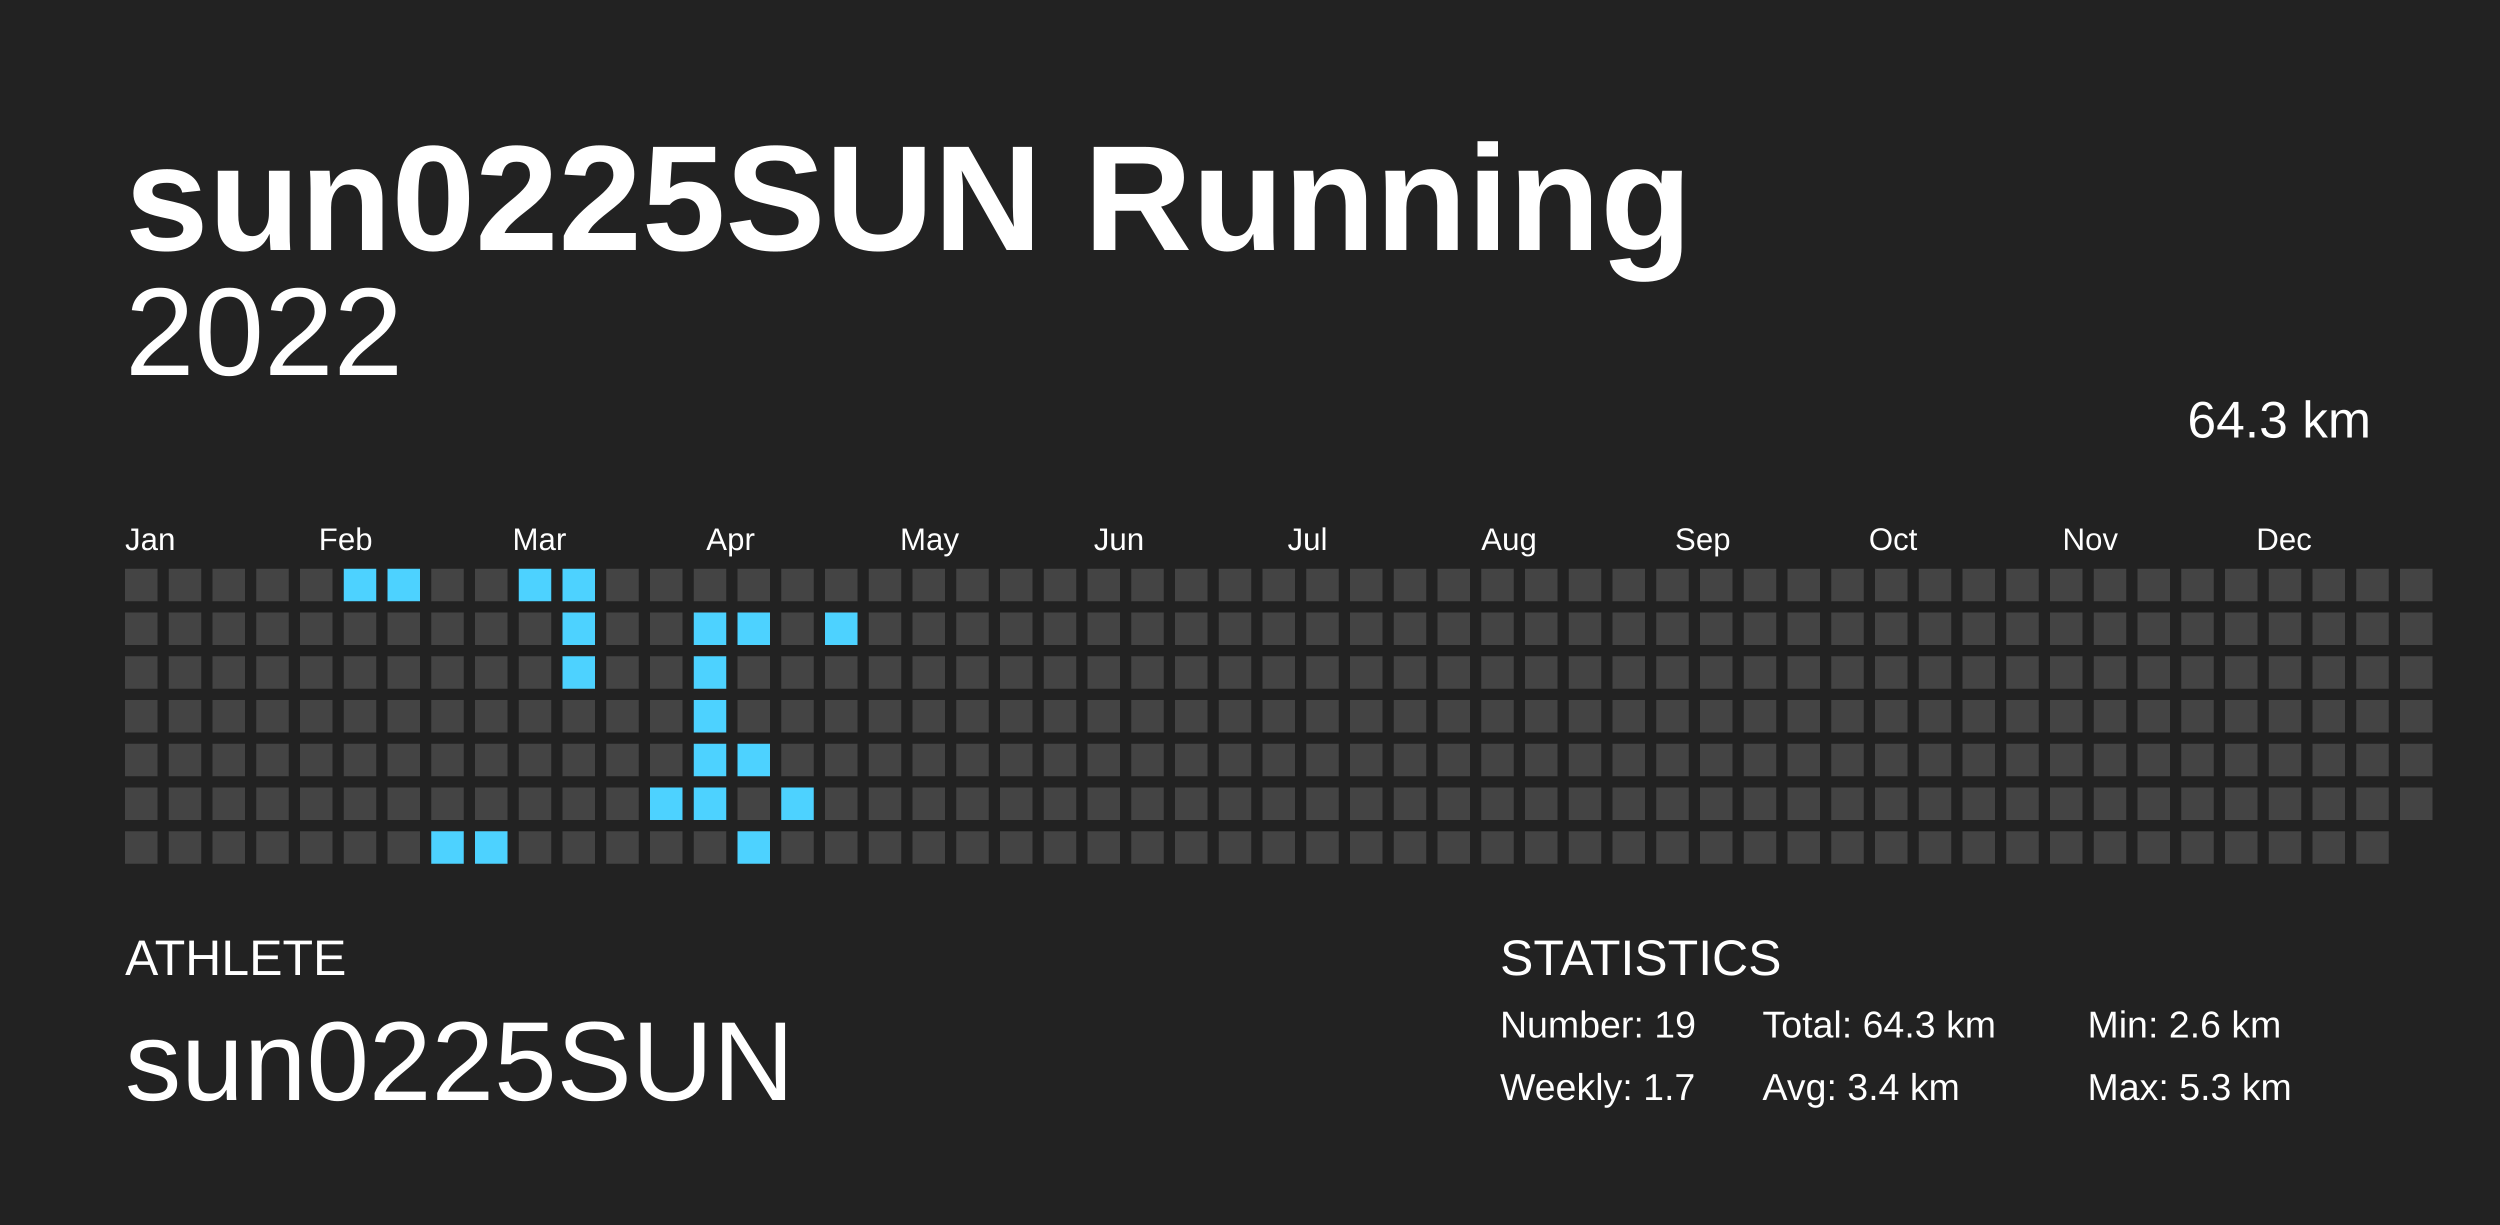
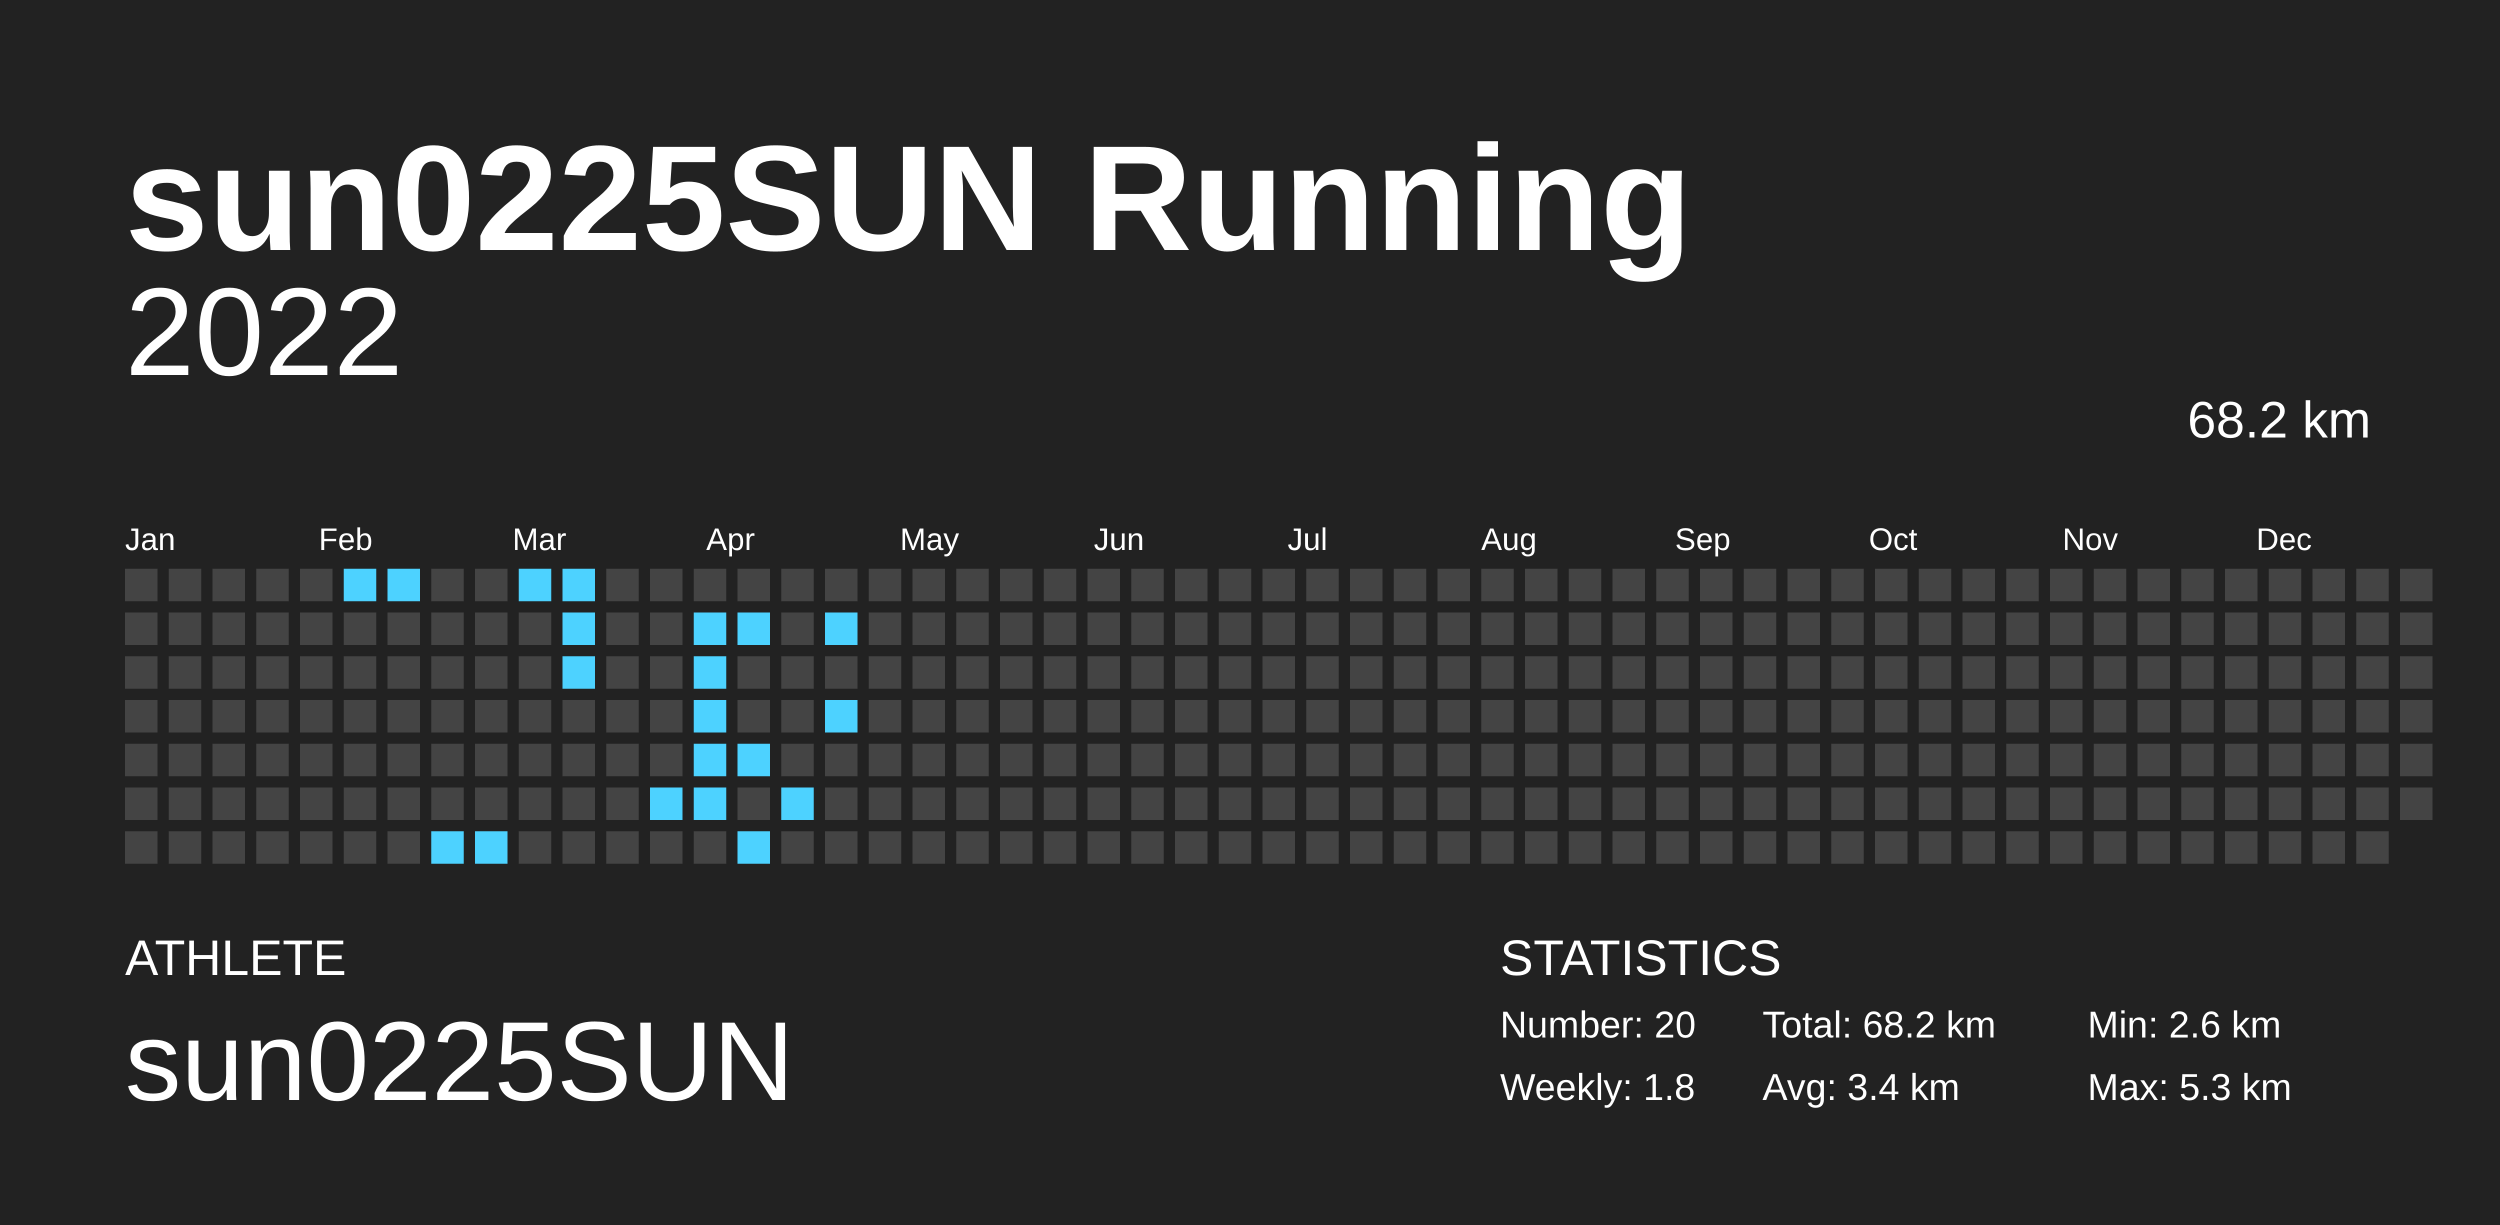
<svg xmlns="http://www.w3.org/2000/svg" baseProfile="full" height="98mm" version="1.1" viewBox="0,0,200,98" width="200mm">
  <defs />
  <rect fill="#222222" height="98" width="200" x="0" y="0" />
  <text fill="#FFFFFF" style="font-size:12px; font-family:Arial; font-weight:bold;" x="10" y="20">sun0225SUN Running</text>
  <text fill="#FFFFFF" style="font-size:4px; font-family:Arial" x="10" y="78">ATHLETE</text>
  <text fill="#FFFFFF" style="font-size:9px; font-family:Arial" x="10" y="88">sun0225SUN</text>
  <text fill="#FFFFFF" style="font-size:4px; font-family:Arial" x="120" y="78">STATISTICS</text>
-   <text fill="#FFFFFF" style="font-size:3px; font-family:Arial" x="120" y="83">Number: 19</text>
-   <text fill="#FFFFFF" style="font-size:3px; font-family:Arial" x="120" y="88">Weekly: 1.7</text>
-   <text fill="#FFFFFF" style="font-size:3px; font-family:Arial" x="141" y="83">Total: 64.3 km</text>
+   <text fill="#FFFFFF" style="font-size:3px; font-family:Arial" x="120" y="83">Number: 20</text>
+   <text fill="#FFFFFF" style="font-size:3px; font-family:Arial" x="120" y="88">Weekly: 1.8</text>
+   <text fill="#FFFFFF" style="font-size:3px; font-family:Arial" x="141" y="83">Total: 68.2 km</text>
  <text fill="#FFFFFF" style="font-size:3px; font-family:Arial" x="141" y="88">Avg: 3.4 km</text>
  <text fill="#FFFFFF" style="font-size:3px; font-family:Arial" x="167" y="83">Min: 2.6 km</text>
  <text fill="#FFFFFF" style="font-size:3px; font-family:Arial" x="167" y="88">Max: 5.3 km</text>
  <text alignment-baseline="hanging" fill="#FFFFFF" style="font-size:10.0px; font-family:Arial;" x="10" y="30">2022</text>
-   <text alignment-baseline="hanging" fill="#FFFFFF" style="font-size:4.125px; font-family:Arial;" x="175" y="35">64.3 km</text>
+   <text alignment-baseline="hanging" fill="#FFFFFF" style="font-size:4.125px; font-family:Arial;" x="175" y="35">68.2 km</text>
  <text fill="#FFFFFF" style="font-size:2.5px; font-family:Arial" x="10.0" y="44">Jan</text>
  <text fill="#FFFFFF" style="font-size:2.5px; font-family:Arial" x="25.5" y="44">Feb</text>
  <text fill="#FFFFFF" style="font-size:2.5px; font-family:Arial" x="41.0" y="44">Mar</text>
  <text fill="#FFFFFF" style="font-size:2.5px; font-family:Arial" x="56.5" y="44">Apr</text>
  <text fill="#FFFFFF" style="font-size:2.5px; font-family:Arial" x="72.0" y="44">May</text>
  <text fill="#FFFFFF" style="font-size:2.5px; font-family:Arial" x="87.5" y="44">Jun</text>
  <text fill="#FFFFFF" style="font-size:2.5px; font-family:Arial" x="103.0" y="44">Jul</text>
  <text fill="#FFFFFF" style="font-size:2.5px; font-family:Arial" x="118.5" y="44">Aug</text>
  <text fill="#FFFFFF" style="font-size:2.5px; font-family:Arial" x="134.0" y="44">Sep</text>
  <text fill="#FFFFFF" style="font-size:2.5px; font-family:Arial" x="149.5" y="44">Oct</text>
  <text fill="#FFFFFF" style="font-size:2.5px; font-family:Arial" x="165.0" y="44">Nov</text>
  <text fill="#FFFFFF" style="font-size:2.5px; font-family:Arial" x="180.5" y="44">Dec</text>
  <rect fill="#444444" height="2.6" width="2.6" x="10.0" y="45.5" />
  <rect fill="#444444" height="2.6" width="2.6" x="10.0" y="49.0" />
  <rect fill="#444444" height="2.6" width="2.6" x="10.0" y="52.5" />
  <rect fill="#444444" height="2.6" width="2.6" x="10.0" y="56.0" />
  <rect fill="#444444" height="2.6" width="2.6" x="10.0" y="59.5" />
  <rect fill="#444444" height="2.6" width="2.6" x="10.0" y="63.0" />
  <rect fill="#444444" height="2.6" width="2.6" x="10.0" y="66.5" />
  <rect fill="#444444" height="2.6" width="2.6" x="13.5" y="45.5" />
  <rect fill="#444444" height="2.6" width="2.6" x="13.5" y="49.0" />
  <rect fill="#444444" height="2.6" width="2.6" x="13.5" y="52.5" />
  <rect fill="#444444" height="2.6" width="2.6" x="13.5" y="56.0" />
  <rect fill="#444444" height="2.6" width="2.6" x="13.5" y="59.5" />
  <rect fill="#444444" height="2.6" width="2.6" x="13.5" y="63.0" />
  <rect fill="#444444" height="2.6" width="2.6" x="13.5" y="66.5" />
  <rect fill="#444444" height="2.6" width="2.6" x="17.0" y="45.5" />
  <rect fill="#444444" height="2.6" width="2.6" x="17.0" y="49.0" />
  <rect fill="#444444" height="2.6" width="2.6" x="17.0" y="52.5" />
  <rect fill="#444444" height="2.6" width="2.6" x="17.0" y="56.0" />
  <rect fill="#444444" height="2.6" width="2.6" x="17.0" y="59.5" />
  <rect fill="#444444" height="2.6" width="2.6" x="17.0" y="63.0" />
  <rect fill="#444444" height="2.6" width="2.6" x="17.0" y="66.5" />
  <rect fill="#444444" height="2.6" width="2.6" x="20.5" y="45.5" />
  <rect fill="#444444" height="2.6" width="2.6" x="20.5" y="49.0" />
  <rect fill="#444444" height="2.6" width="2.6" x="20.5" y="52.5" />
  <rect fill="#444444" height="2.6" width="2.6" x="20.5" y="56.0" />
  <rect fill="#444444" height="2.6" width="2.6" x="20.5" y="59.5" />
  <rect fill="#444444" height="2.6" width="2.6" x="20.5" y="63.0" />
  <rect fill="#444444" height="2.6" width="2.6" x="20.5" y="66.5" />
  <rect fill="#444444" height="2.6" width="2.6" x="24.0" y="45.5" />
  <rect fill="#444444" height="2.6" width="2.6" x="24.0" y="49.0" />
  <rect fill="#444444" height="2.6" width="2.6" x="24.0" y="52.5" />
  <rect fill="#444444" height="2.6" width="2.6" x="24.0" y="56.0" />
  <rect fill="#444444" height="2.6" width="2.6" x="24.0" y="59.5" />
  <rect fill="#444444" height="2.6" width="2.6" x="24.0" y="63.0" />
  <rect fill="#444444" height="2.6" width="2.6" x="24.0" y="66.5" />
  <rect fill="#4dd2ff" height="2.6" width="2.6" x="27.5" y="45.5" />
  <rect fill="#444444" height="2.6" width="2.6" x="27.5" y="49.0" />
  <rect fill="#444444" height="2.6" width="2.6" x="27.5" y="52.5" />
  <rect fill="#444444" height="2.6" width="2.6" x="27.5" y="56.0" />
  <rect fill="#444444" height="2.6" width="2.6" x="27.5" y="59.5" />
  <rect fill="#444444" height="2.6" width="2.6" x="27.5" y="63.0" />
  <rect fill="#444444" height="2.6" width="2.6" x="27.5" y="66.5" />
  <rect fill="#4dd2ff" height="2.6" width="2.6" x="31.0" y="45.5" />
  <rect fill="#444444" height="2.6" width="2.6" x="31.0" y="49.0" />
  <rect fill="#444444" height="2.6" width="2.6" x="31.0" y="52.5" />
  <rect fill="#444444" height="2.6" width="2.6" x="31.0" y="56.0" />
  <rect fill="#444444" height="2.6" width="2.6" x="31.0" y="59.5" />
  <rect fill="#444444" height="2.6" width="2.6" x="31.0" y="63.0" />
  <rect fill="#444444" height="2.6" width="2.6" x="31.0" y="66.5" />
  <rect fill="#444444" height="2.6" width="2.6" x="34.5" y="45.5" />
  <rect fill="#444444" height="2.6" width="2.6" x="34.5" y="49.0" />
  <rect fill="#444444" height="2.6" width="2.6" x="34.5" y="52.5" />
  <rect fill="#444444" height="2.6" width="2.6" x="34.5" y="56.0" />
  <rect fill="#444444" height="2.6" width="2.6" x="34.5" y="59.5" />
  <rect fill="#444444" height="2.6" width="2.6" x="34.5" y="63.0" />
  <rect fill="#4dd2ff" height="2.6" width="2.6" x="34.5" y="66.5" />
  <rect fill="#444444" height="2.6" width="2.6" x="38.0" y="45.5" />
  <rect fill="#444444" height="2.6" width="2.6" x="38.0" y="49.0" />
  <rect fill="#444444" height="2.6" width="2.6" x="38.0" y="52.5" />
  <rect fill="#444444" height="2.6" width="2.6" x="38.0" y="56.0" />
  <rect fill="#444444" height="2.6" width="2.6" x="38.0" y="59.5" />
  <rect fill="#444444" height="2.6" width="2.6" x="38.0" y="63.0" />
  <rect fill="#4dd2ff" height="2.6" width="2.6" x="38.0" y="66.5" />
  <rect fill="#4dd2ff" height="2.6" width="2.6" x="41.5" y="45.5" />
  <rect fill="#444444" height="2.6" width="2.6" x="41.5" y="49.0" />
  <rect fill="#444444" height="2.6" width="2.6" x="41.5" y="52.5" />
  <rect fill="#444444" height="2.6" width="2.6" x="41.5" y="56.0" />
  <rect fill="#444444" height="2.6" width="2.6" x="41.5" y="59.5" />
  <rect fill="#444444" height="2.6" width="2.6" x="41.5" y="63.0" />
  <rect fill="#444444" height="2.6" width="2.6" x="41.5" y="66.5" />
  <rect fill="#4dd2ff" height="2.6" width="2.6" x="45.0" y="45.5" />
  <rect fill="#4dd2ff" height="2.6" width="2.6" x="45.0" y="49.0" />
  <rect fill="#4dd2ff" height="2.6" width="2.6" x="45.0" y="52.5" />
  <rect fill="#444444" height="2.6" width="2.6" x="45.0" y="56.0" />
  <rect fill="#444444" height="2.6" width="2.6" x="45.0" y="59.5" />
  <rect fill="#444444" height="2.6" width="2.6" x="45.0" y="63.0" />
  <rect fill="#444444" height="2.6" width="2.6" x="45.0" y="66.5" />
  <rect fill="#444444" height="2.6" width="2.6" x="48.5" y="45.5" />
  <rect fill="#444444" height="2.6" width="2.6" x="48.5" y="49.0" />
  <rect fill="#444444" height="2.6" width="2.6" x="48.5" y="52.5" />
  <rect fill="#444444" height="2.6" width="2.6" x="48.5" y="56.0" />
  <rect fill="#444444" height="2.6" width="2.6" x="48.5" y="59.5" />
  <rect fill="#444444" height="2.6" width="2.6" x="48.5" y="63.0" />
  <rect fill="#444444" height="2.6" width="2.6" x="48.5" y="66.5" />
  <rect fill="#444444" height="2.6" width="2.6" x="52.0" y="45.5" />
  <rect fill="#444444" height="2.6" width="2.6" x="52.0" y="49.0" />
  <rect fill="#444444" height="2.6" width="2.6" x="52.0" y="52.5" />
  <rect fill="#444444" height="2.6" width="2.6" x="52.0" y="56.0" />
  <rect fill="#444444" height="2.6" width="2.6" x="52.0" y="59.5" />
  <rect fill="#4dd2ff" height="2.6" width="2.6" x="52.0" y="63.0" />
  <rect fill="#444444" height="2.6" width="2.6" x="52.0" y="66.5" />
  <rect fill="#444444" height="2.6" width="2.6" x="55.5" y="45.5" />
  <rect fill="#4dd2ff" height="2.6" width="2.6" x="55.5" y="49.0" />
  <rect fill="#4dd2ff" height="2.6" width="2.6" x="55.5" y="52.5" />
  <rect fill="#4dd2ff" height="2.6" width="2.6" x="55.5" y="56.0" />
  <rect fill="#4dd2ff" height="2.6" width="2.6" x="55.5" y="59.5" />
  <rect fill="#4dd2ff" height="2.6" width="2.6" x="55.5" y="63.0" />
  <rect fill="#444444" height="2.6" width="2.6" x="55.5" y="66.5" />
  <rect fill="#444444" height="2.6" width="2.6" x="59.0" y="45.5" />
  <rect fill="#4dd2ff" height="2.6" width="2.6" x="59.0" y="49.0" />
  <rect fill="#444444" height="2.6" width="2.6" x="59.0" y="52.5" />
  <rect fill="#444444" height="2.6" width="2.6" x="59.0" y="56.0" />
  <rect fill="#4dd2ff" height="2.6" width="2.6" x="59.0" y="59.5" />
  <rect fill="#444444" height="2.6" width="2.6" x="59.0" y="63.0" />
  <rect fill="#4dd2ff" height="2.6" width="2.6" x="59.0" y="66.5" />
  <rect fill="#444444" height="2.6" width="2.6" x="62.5" y="45.5" />
  <rect fill="#444444" height="2.6" width="2.6" x="62.5" y="49.0" />
  <rect fill="#444444" height="2.6" width="2.6" x="62.5" y="52.5" />
  <rect fill="#444444" height="2.6" width="2.6" x="62.5" y="56.0" />
  <rect fill="#444444" height="2.6" width="2.6" x="62.5" y="59.5" />
  <rect fill="#4dd2ff" height="2.6" width="2.6" x="62.5" y="63.0" />
  <rect fill="#444444" height="2.6" width="2.6" x="62.5" y="66.5" />
  <rect fill="#444444" height="2.6" width="2.6" x="66.0" y="45.5" />
  <rect fill="#4dd2ff" height="2.6" width="2.6" x="66.0" y="49.0" />
  <rect fill="#444444" height="2.6" width="2.6" x="66.0" y="52.5" />
-   <rect fill="#444444" height="2.6" width="2.6" x="66.0" y="56.0" />
+   <rect fill="#4dd2ff" height="2.6" width="2.6" x="66.0" y="56.0" />
  <rect fill="#444444" height="2.6" width="2.6" x="66.0" y="59.5" />
  <rect fill="#444444" height="2.6" width="2.6" x="66.0" y="63.0" />
  <rect fill="#444444" height="2.6" width="2.6" x="66.0" y="66.5" />
  <rect fill="#444444" height="2.6" width="2.6" x="69.5" y="45.5" />
  <rect fill="#444444" height="2.6" width="2.6" x="69.5" y="49.0" />
  <rect fill="#444444" height="2.6" width="2.6" x="69.5" y="52.5" />
  <rect fill="#444444" height="2.6" width="2.6" x="69.5" y="56.0" />
  <rect fill="#444444" height="2.6" width="2.6" x="69.5" y="59.5" />
  <rect fill="#444444" height="2.6" width="2.6" x="69.5" y="63.0" />
  <rect fill="#444444" height="2.6" width="2.6" x="69.5" y="66.5" />
  <rect fill="#444444" height="2.6" width="2.6" x="73.0" y="45.5" />
  <rect fill="#444444" height="2.6" width="2.6" x="73.0" y="49.0" />
  <rect fill="#444444" height="2.6" width="2.6" x="73.0" y="52.5" />
  <rect fill="#444444" height="2.6" width="2.6" x="73.0" y="56.0" />
  <rect fill="#444444" height="2.6" width="2.6" x="73.0" y="59.5" />
  <rect fill="#444444" height="2.6" width="2.6" x="73.0" y="63.0" />
  <rect fill="#444444" height="2.6" width="2.6" x="73.0" y="66.5" />
  <rect fill="#444444" height="2.6" width="2.6" x="76.5" y="45.5" />
  <rect fill="#444444" height="2.6" width="2.6" x="76.5" y="49.0" />
  <rect fill="#444444" height="2.6" width="2.6" x="76.5" y="52.5" />
  <rect fill="#444444" height="2.6" width="2.6" x="76.5" y="56.0" />
  <rect fill="#444444" height="2.6" width="2.6" x="76.5" y="59.5" />
  <rect fill="#444444" height="2.6" width="2.6" x="76.5" y="63.0" />
  <rect fill="#444444" height="2.6" width="2.6" x="76.5" y="66.5" />
  <rect fill="#444444" height="2.6" width="2.6" x="80.0" y="45.5" />
  <rect fill="#444444" height="2.6" width="2.6" x="80.0" y="49.0" />
  <rect fill="#444444" height="2.6" width="2.6" x="80.0" y="52.5" />
  <rect fill="#444444" height="2.6" width="2.6" x="80.0" y="56.0" />
  <rect fill="#444444" height="2.6" width="2.6" x="80.0" y="59.5" />
  <rect fill="#444444" height="2.6" width="2.6" x="80.0" y="63.0" />
  <rect fill="#444444" height="2.6" width="2.6" x="80.0" y="66.5" />
  <rect fill="#444444" height="2.6" width="2.6" x="83.5" y="45.5" />
  <rect fill="#444444" height="2.6" width="2.6" x="83.5" y="49.0" />
  <rect fill="#444444" height="2.6" width="2.6" x="83.5" y="52.5" />
  <rect fill="#444444" height="2.6" width="2.6" x="83.5" y="56.0" />
  <rect fill="#444444" height="2.6" width="2.6" x="83.5" y="59.5" />
  <rect fill="#444444" height="2.6" width="2.6" x="83.5" y="63.0" />
  <rect fill="#444444" height="2.6" width="2.6" x="83.5" y="66.5" />
  <rect fill="#444444" height="2.6" width="2.6" x="87.0" y="45.5" />
  <rect fill="#444444" height="2.6" width="2.6" x="87.0" y="49.0" />
  <rect fill="#444444" height="2.6" width="2.6" x="87.0" y="52.5" />
  <rect fill="#444444" height="2.6" width="2.6" x="87.0" y="56.0" />
  <rect fill="#444444" height="2.6" width="2.6" x="87.0" y="59.5" />
  <rect fill="#444444" height="2.6" width="2.6" x="87.0" y="63.0" />
  <rect fill="#444444" height="2.6" width="2.6" x="87.0" y="66.5" />
  <rect fill="#444444" height="2.6" width="2.6" x="90.5" y="45.5" />
  <rect fill="#444444" height="2.6" width="2.6" x="90.5" y="49.0" />
  <rect fill="#444444" height="2.6" width="2.6" x="90.5" y="52.5" />
  <rect fill="#444444" height="2.6" width="2.6" x="90.5" y="56.0" />
  <rect fill="#444444" height="2.6" width="2.6" x="90.5" y="59.5" />
  <rect fill="#444444" height="2.6" width="2.6" x="90.5" y="63.0" />
  <rect fill="#444444" height="2.6" width="2.6" x="90.5" y="66.5" />
  <rect fill="#444444" height="2.6" width="2.6" x="94.0" y="45.5" />
  <rect fill="#444444" height="2.6" width="2.6" x="94.0" y="49.0" />
  <rect fill="#444444" height="2.6" width="2.6" x="94.0" y="52.5" />
  <rect fill="#444444" height="2.6" width="2.6" x="94.0" y="56.0" />
  <rect fill="#444444" height="2.6" width="2.6" x="94.0" y="59.5" />
  <rect fill="#444444" height="2.6" width="2.6" x="94.0" y="63.0" />
  <rect fill="#444444" height="2.6" width="2.6" x="94.0" y="66.5" />
  <rect fill="#444444" height="2.6" width="2.6" x="97.5" y="45.5" />
  <rect fill="#444444" height="2.6" width="2.6" x="97.5" y="49.0" />
  <rect fill="#444444" height="2.6" width="2.6" x="97.5" y="52.5" />
  <rect fill="#444444" height="2.6" width="2.6" x="97.5" y="56.0" />
  <rect fill="#444444" height="2.6" width="2.6" x="97.5" y="59.5" />
  <rect fill="#444444" height="2.6" width="2.6" x="97.5" y="63.0" />
  <rect fill="#444444" height="2.6" width="2.6" x="97.5" y="66.5" />
  <rect fill="#444444" height="2.6" width="2.6" x="101.0" y="45.5" />
  <rect fill="#444444" height="2.6" width="2.6" x="101.0" y="49.0" />
  <rect fill="#444444" height="2.6" width="2.6" x="101.0" y="52.5" />
  <rect fill="#444444" height="2.6" width="2.6" x="101.0" y="56.0" />
  <rect fill="#444444" height="2.6" width="2.6" x="101.0" y="59.5" />
  <rect fill="#444444" height="2.6" width="2.6" x="101.0" y="63.0" />
  <rect fill="#444444" height="2.6" width="2.6" x="101.0" y="66.5" />
  <rect fill="#444444" height="2.6" width="2.6" x="104.5" y="45.5" />
  <rect fill="#444444" height="2.6" width="2.6" x="104.5" y="49.0" />
  <rect fill="#444444" height="2.6" width="2.6" x="104.5" y="52.5" />
  <rect fill="#444444" height="2.6" width="2.6" x="104.5" y="56.0" />
  <rect fill="#444444" height="2.6" width="2.6" x="104.5" y="59.5" />
  <rect fill="#444444" height="2.6" width="2.6" x="104.5" y="63.0" />
  <rect fill="#444444" height="2.6" width="2.6" x="104.5" y="66.5" />
  <rect fill="#444444" height="2.6" width="2.6" x="108.0" y="45.5" />
  <rect fill="#444444" height="2.6" width="2.6" x="108.0" y="49.0" />
  <rect fill="#444444" height="2.6" width="2.6" x="108.0" y="52.5" />
  <rect fill="#444444" height="2.6" width="2.6" x="108.0" y="56.0" />
  <rect fill="#444444" height="2.6" width="2.6" x="108.0" y="59.5" />
  <rect fill="#444444" height="2.6" width="2.6" x="108.0" y="63.0" />
  <rect fill="#444444" height="2.6" width="2.6" x="108.0" y="66.5" />
  <rect fill="#444444" height="2.6" width="2.6" x="111.5" y="45.5" />
  <rect fill="#444444" height="2.6" width="2.6" x="111.5" y="49.0" />
  <rect fill="#444444" height="2.6" width="2.6" x="111.5" y="52.5" />
  <rect fill="#444444" height="2.6" width="2.6" x="111.5" y="56.0" />
  <rect fill="#444444" height="2.6" width="2.6" x="111.5" y="59.5" />
  <rect fill="#444444" height="2.6" width="2.6" x="111.5" y="63.0" />
  <rect fill="#444444" height="2.6" width="2.6" x="111.5" y="66.5" />
  <rect fill="#444444" height="2.6" width="2.6" x="115.0" y="45.5" />
  <rect fill="#444444" height="2.6" width="2.6" x="115.0" y="49.0" />
  <rect fill="#444444" height="2.6" width="2.6" x="115.0" y="52.5" />
  <rect fill="#444444" height="2.6" width="2.6" x="115.0" y="56.0" />
  <rect fill="#444444" height="2.6" width="2.6" x="115.0" y="59.5" />
  <rect fill="#444444" height="2.6" width="2.6" x="115.0" y="63.0" />
  <rect fill="#444444" height="2.6" width="2.6" x="115.0" y="66.5" />
  <rect fill="#444444" height="2.6" width="2.6" x="118.5" y="45.5" />
  <rect fill="#444444" height="2.6" width="2.6" x="118.5" y="49.0" />
  <rect fill="#444444" height="2.6" width="2.6" x="118.5" y="52.5" />
  <rect fill="#444444" height="2.6" width="2.6" x="118.5" y="56.0" />
  <rect fill="#444444" height="2.6" width="2.6" x="118.5" y="59.5" />
  <rect fill="#444444" height="2.6" width="2.6" x="118.5" y="63.0" />
  <rect fill="#444444" height="2.6" width="2.6" x="118.5" y="66.5" />
  <rect fill="#444444" height="2.6" width="2.6" x="122.0" y="45.5" />
  <rect fill="#444444" height="2.6" width="2.6" x="122.0" y="49.0" />
  <rect fill="#444444" height="2.6" width="2.6" x="122.0" y="52.5" />
  <rect fill="#444444" height="2.6" width="2.6" x="122.0" y="56.0" />
  <rect fill="#444444" height="2.6" width="2.6" x="122.0" y="59.5" />
  <rect fill="#444444" height="2.6" width="2.6" x="122.0" y="63.0" />
  <rect fill="#444444" height="2.6" width="2.6" x="122.0" y="66.5" />
  <rect fill="#444444" height="2.6" width="2.6" x="125.5" y="45.5" />
  <rect fill="#444444" height="2.6" width="2.6" x="125.5" y="49.0" />
  <rect fill="#444444" height="2.6" width="2.6" x="125.5" y="52.5" />
  <rect fill="#444444" height="2.6" width="2.6" x="125.5" y="56.0" />
  <rect fill="#444444" height="2.6" width="2.6" x="125.5" y="59.5" />
  <rect fill="#444444" height="2.6" width="2.6" x="125.5" y="63.0" />
  <rect fill="#444444" height="2.6" width="2.6" x="125.5" y="66.5" />
  <rect fill="#444444" height="2.6" width="2.6" x="129.0" y="45.5" />
  <rect fill="#444444" height="2.6" width="2.6" x="129.0" y="49.0" />
  <rect fill="#444444" height="2.6" width="2.6" x="129.0" y="52.5" />
  <rect fill="#444444" height="2.6" width="2.6" x="129.0" y="56.0" />
  <rect fill="#444444" height="2.6" width="2.6" x="129.0" y="59.5" />
  <rect fill="#444444" height="2.6" width="2.6" x="129.0" y="63.0" />
  <rect fill="#444444" height="2.6" width="2.6" x="129.0" y="66.5" />
  <rect fill="#444444" height="2.6" width="2.6" x="132.5" y="45.5" />
  <rect fill="#444444" height="2.6" width="2.6" x="132.5" y="49.0" />
  <rect fill="#444444" height="2.6" width="2.6" x="132.5" y="52.5" />
  <rect fill="#444444" height="2.6" width="2.6" x="132.5" y="56.0" />
  <rect fill="#444444" height="2.6" width="2.6" x="132.5" y="59.5" />
  <rect fill="#444444" height="2.6" width="2.6" x="132.5" y="63.0" />
  <rect fill="#444444" height="2.6" width="2.6" x="132.5" y="66.5" />
  <rect fill="#444444" height="2.6" width="2.6" x="136.0" y="45.5" />
  <rect fill="#444444" height="2.6" width="2.6" x="136.0" y="49.0" />
  <rect fill="#444444" height="2.6" width="2.6" x="136.0" y="52.5" />
  <rect fill="#444444" height="2.6" width="2.6" x="136.0" y="56.0" />
  <rect fill="#444444" height="2.6" width="2.6" x="136.0" y="59.5" />
  <rect fill="#444444" height="2.6" width="2.6" x="136.0" y="63.0" />
  <rect fill="#444444" height="2.6" width="2.6" x="136.0" y="66.5" />
  <rect fill="#444444" height="2.6" width="2.6" x="139.5" y="45.5" />
  <rect fill="#444444" height="2.6" width="2.6" x="139.5" y="49.0" />
  <rect fill="#444444" height="2.6" width="2.6" x="139.5" y="52.5" />
  <rect fill="#444444" height="2.6" width="2.6" x="139.5" y="56.0" />
  <rect fill="#444444" height="2.6" width="2.6" x="139.5" y="59.5" />
  <rect fill="#444444" height="2.6" width="2.6" x="139.5" y="63.0" />
  <rect fill="#444444" height="2.6" width="2.6" x="139.5" y="66.5" />
  <rect fill="#444444" height="2.6" width="2.6" x="143.0" y="45.5" />
  <rect fill="#444444" height="2.6" width="2.6" x="143.0" y="49.0" />
  <rect fill="#444444" height="2.6" width="2.6" x="143.0" y="52.5" />
  <rect fill="#444444" height="2.6" width="2.6" x="143.0" y="56.0" />
  <rect fill="#444444" height="2.6" width="2.6" x="143.0" y="59.5" />
  <rect fill="#444444" height="2.6" width="2.6" x="143.0" y="63.0" />
  <rect fill="#444444" height="2.6" width="2.6" x="143.0" y="66.5" />
  <rect fill="#444444" height="2.6" width="2.6" x="146.5" y="45.5" />
  <rect fill="#444444" height="2.6" width="2.6" x="146.5" y="49.0" />
  <rect fill="#444444" height="2.6" width="2.6" x="146.5" y="52.5" />
  <rect fill="#444444" height="2.6" width="2.6" x="146.5" y="56.0" />
  <rect fill="#444444" height="2.6" width="2.6" x="146.5" y="59.5" />
  <rect fill="#444444" height="2.6" width="2.6" x="146.5" y="63.0" />
  <rect fill="#444444" height="2.6" width="2.6" x="146.5" y="66.5" />
  <rect fill="#444444" height="2.6" width="2.6" x="150.0" y="45.5" />
  <rect fill="#444444" height="2.6" width="2.6" x="150.0" y="49.0" />
  <rect fill="#444444" height="2.6" width="2.6" x="150.0" y="52.5" />
  <rect fill="#444444" height="2.6" width="2.6" x="150.0" y="56.0" />
  <rect fill="#444444" height="2.6" width="2.6" x="150.0" y="59.5" />
  <rect fill="#444444" height="2.6" width="2.6" x="150.0" y="63.0" />
  <rect fill="#444444" height="2.6" width="2.6" x="150.0" y="66.5" />
  <rect fill="#444444" height="2.6" width="2.6" x="153.5" y="45.5" />
  <rect fill="#444444" height="2.6" width="2.6" x="153.5" y="49.0" />
  <rect fill="#444444" height="2.6" width="2.6" x="153.5" y="52.5" />
  <rect fill="#444444" height="2.6" width="2.6" x="153.5" y="56.0" />
  <rect fill="#444444" height="2.6" width="2.6" x="153.5" y="59.5" />
  <rect fill="#444444" height="2.6" width="2.6" x="153.5" y="63.0" />
  <rect fill="#444444" height="2.6" width="2.6" x="153.5" y="66.5" />
  <rect fill="#444444" height="2.6" width="2.6" x="157.0" y="45.5" />
  <rect fill="#444444" height="2.6" width="2.6" x="157.0" y="49.0" />
  <rect fill="#444444" height="2.6" width="2.6" x="157.0" y="52.5" />
  <rect fill="#444444" height="2.6" width="2.6" x="157.0" y="56.0" />
  <rect fill="#444444" height="2.6" width="2.6" x="157.0" y="59.5" />
  <rect fill="#444444" height="2.6" width="2.6" x="157.0" y="63.0" />
  <rect fill="#444444" height="2.6" width="2.6" x="157.0" y="66.5" />
  <rect fill="#444444" height="2.6" width="2.6" x="160.5" y="45.5" />
  <rect fill="#444444" height="2.6" width="2.6" x="160.5" y="49.0" />
  <rect fill="#444444" height="2.6" width="2.6" x="160.5" y="52.5" />
  <rect fill="#444444" height="2.6" width="2.6" x="160.5" y="56.0" />
  <rect fill="#444444" height="2.6" width="2.6" x="160.5" y="59.5" />
  <rect fill="#444444" height="2.6" width="2.6" x="160.5" y="63.0" />
  <rect fill="#444444" height="2.6" width="2.6" x="160.5" y="66.5" />
  <rect fill="#444444" height="2.6" width="2.6" x="164.0" y="45.5" />
  <rect fill="#444444" height="2.6" width="2.6" x="164.0" y="49.0" />
  <rect fill="#444444" height="2.6" width="2.6" x="164.0" y="52.5" />
  <rect fill="#444444" height="2.6" width="2.6" x="164.0" y="56.0" />
  <rect fill="#444444" height="2.6" width="2.6" x="164.0" y="59.5" />
  <rect fill="#444444" height="2.6" width="2.6" x="164.0" y="63.0" />
  <rect fill="#444444" height="2.6" width="2.6" x="164.0" y="66.5" />
  <rect fill="#444444" height="2.6" width="2.6" x="167.5" y="45.5" />
  <rect fill="#444444" height="2.6" width="2.6" x="167.5" y="49.0" />
  <rect fill="#444444" height="2.6" width="2.6" x="167.5" y="52.5" />
  <rect fill="#444444" height="2.6" width="2.6" x="167.5" y="56.0" />
  <rect fill="#444444" height="2.6" width="2.6" x="167.5" y="59.5" />
  <rect fill="#444444" height="2.6" width="2.6" x="167.5" y="63.0" />
  <rect fill="#444444" height="2.6" width="2.6" x="167.5" y="66.5" />
  <rect fill="#444444" height="2.6" width="2.6" x="171.0" y="45.5" />
  <rect fill="#444444" height="2.6" width="2.6" x="171.0" y="49.0" />
  <rect fill="#444444" height="2.6" width="2.6" x="171.0" y="52.5" />
  <rect fill="#444444" height="2.6" width="2.6" x="171.0" y="56.0" />
  <rect fill="#444444" height="2.6" width="2.6" x="171.0" y="59.5" />
  <rect fill="#444444" height="2.6" width="2.6" x="171.0" y="63.0" />
  <rect fill="#444444" height="2.6" width="2.6" x="171.0" y="66.5" />
  <rect fill="#444444" height="2.6" width="2.6" x="174.5" y="45.5" />
  <rect fill="#444444" height="2.6" width="2.6" x="174.5" y="49.0" />
  <rect fill="#444444" height="2.6" width="2.6" x="174.5" y="52.5" />
  <rect fill="#444444" height="2.6" width="2.6" x="174.5" y="56.0" />
  <rect fill="#444444" height="2.6" width="2.6" x="174.5" y="59.5" />
  <rect fill="#444444" height="2.6" width="2.6" x="174.5" y="63.0" />
  <rect fill="#444444" height="2.6" width="2.6" x="174.5" y="66.5" />
  <rect fill="#444444" height="2.6" width="2.6" x="178.0" y="45.5" />
  <rect fill="#444444" height="2.6" width="2.6" x="178.0" y="49.0" />
  <rect fill="#444444" height="2.6" width="2.6" x="178.0" y="52.5" />
  <rect fill="#444444" height="2.6" width="2.6" x="178.0" y="56.0" />
  <rect fill="#444444" height="2.6" width="2.6" x="178.0" y="59.5" />
  <rect fill="#444444" height="2.6" width="2.6" x="178.0" y="63.0" />
  <rect fill="#444444" height="2.6" width="2.6" x="178.0" y="66.5" />
  <rect fill="#444444" height="2.6" width="2.6" x="181.5" y="45.5" />
  <rect fill="#444444" height="2.6" width="2.6" x="181.5" y="49.0" />
  <rect fill="#444444" height="2.6" width="2.6" x="181.5" y="52.5" />
  <rect fill="#444444" height="2.6" width="2.6" x="181.5" y="56.0" />
  <rect fill="#444444" height="2.6" width="2.6" x="181.5" y="59.5" />
  <rect fill="#444444" height="2.6" width="2.6" x="181.5" y="63.0" />
  <rect fill="#444444" height="2.6" width="2.6" x="181.5" y="66.5" />
  <rect fill="#444444" height="2.6" width="2.6" x="185.0" y="45.5" />
  <rect fill="#444444" height="2.6" width="2.6" x="185.0" y="49.0" />
  <rect fill="#444444" height="2.6" width="2.6" x="185.0" y="52.5" />
  <rect fill="#444444" height="2.6" width="2.6" x="185.0" y="56.0" />
  <rect fill="#444444" height="2.6" width="2.6" x="185.0" y="59.5" />
  <rect fill="#444444" height="2.6" width="2.6" x="185.0" y="63.0" />
  <rect fill="#444444" height="2.6" width="2.6" x="185.0" y="66.5" />
  <rect fill="#444444" height="2.6" width="2.6" x="188.5" y="45.5" />
  <rect fill="#444444" height="2.6" width="2.6" x="188.5" y="49.0" />
  <rect fill="#444444" height="2.6" width="2.6" x="188.5" y="52.5" />
  <rect fill="#444444" height="2.6" width="2.6" x="188.5" y="56.0" />
  <rect fill="#444444" height="2.6" width="2.6" x="188.5" y="59.5" />
  <rect fill="#444444" height="2.6" width="2.6" x="188.5" y="63.0" />
  <rect fill="#444444" height="2.6" width="2.6" x="188.5" y="66.5" />
  <rect fill="#444444" height="2.6" width="2.6" x="192.0" y="45.5" />
  <rect fill="#444444" height="2.6" width="2.6" x="192.0" y="49.0" />
  <rect fill="#444444" height="2.6" width="2.6" x="192.0" y="52.5" />
  <rect fill="#444444" height="2.6" width="2.6" x="192.0" y="56.0" />
  <rect fill="#444444" height="2.6" width="2.6" x="192.0" y="59.5" />
  <rect fill="#444444" height="2.6" width="2.6" x="192.0" y="63.0" />
</svg>
